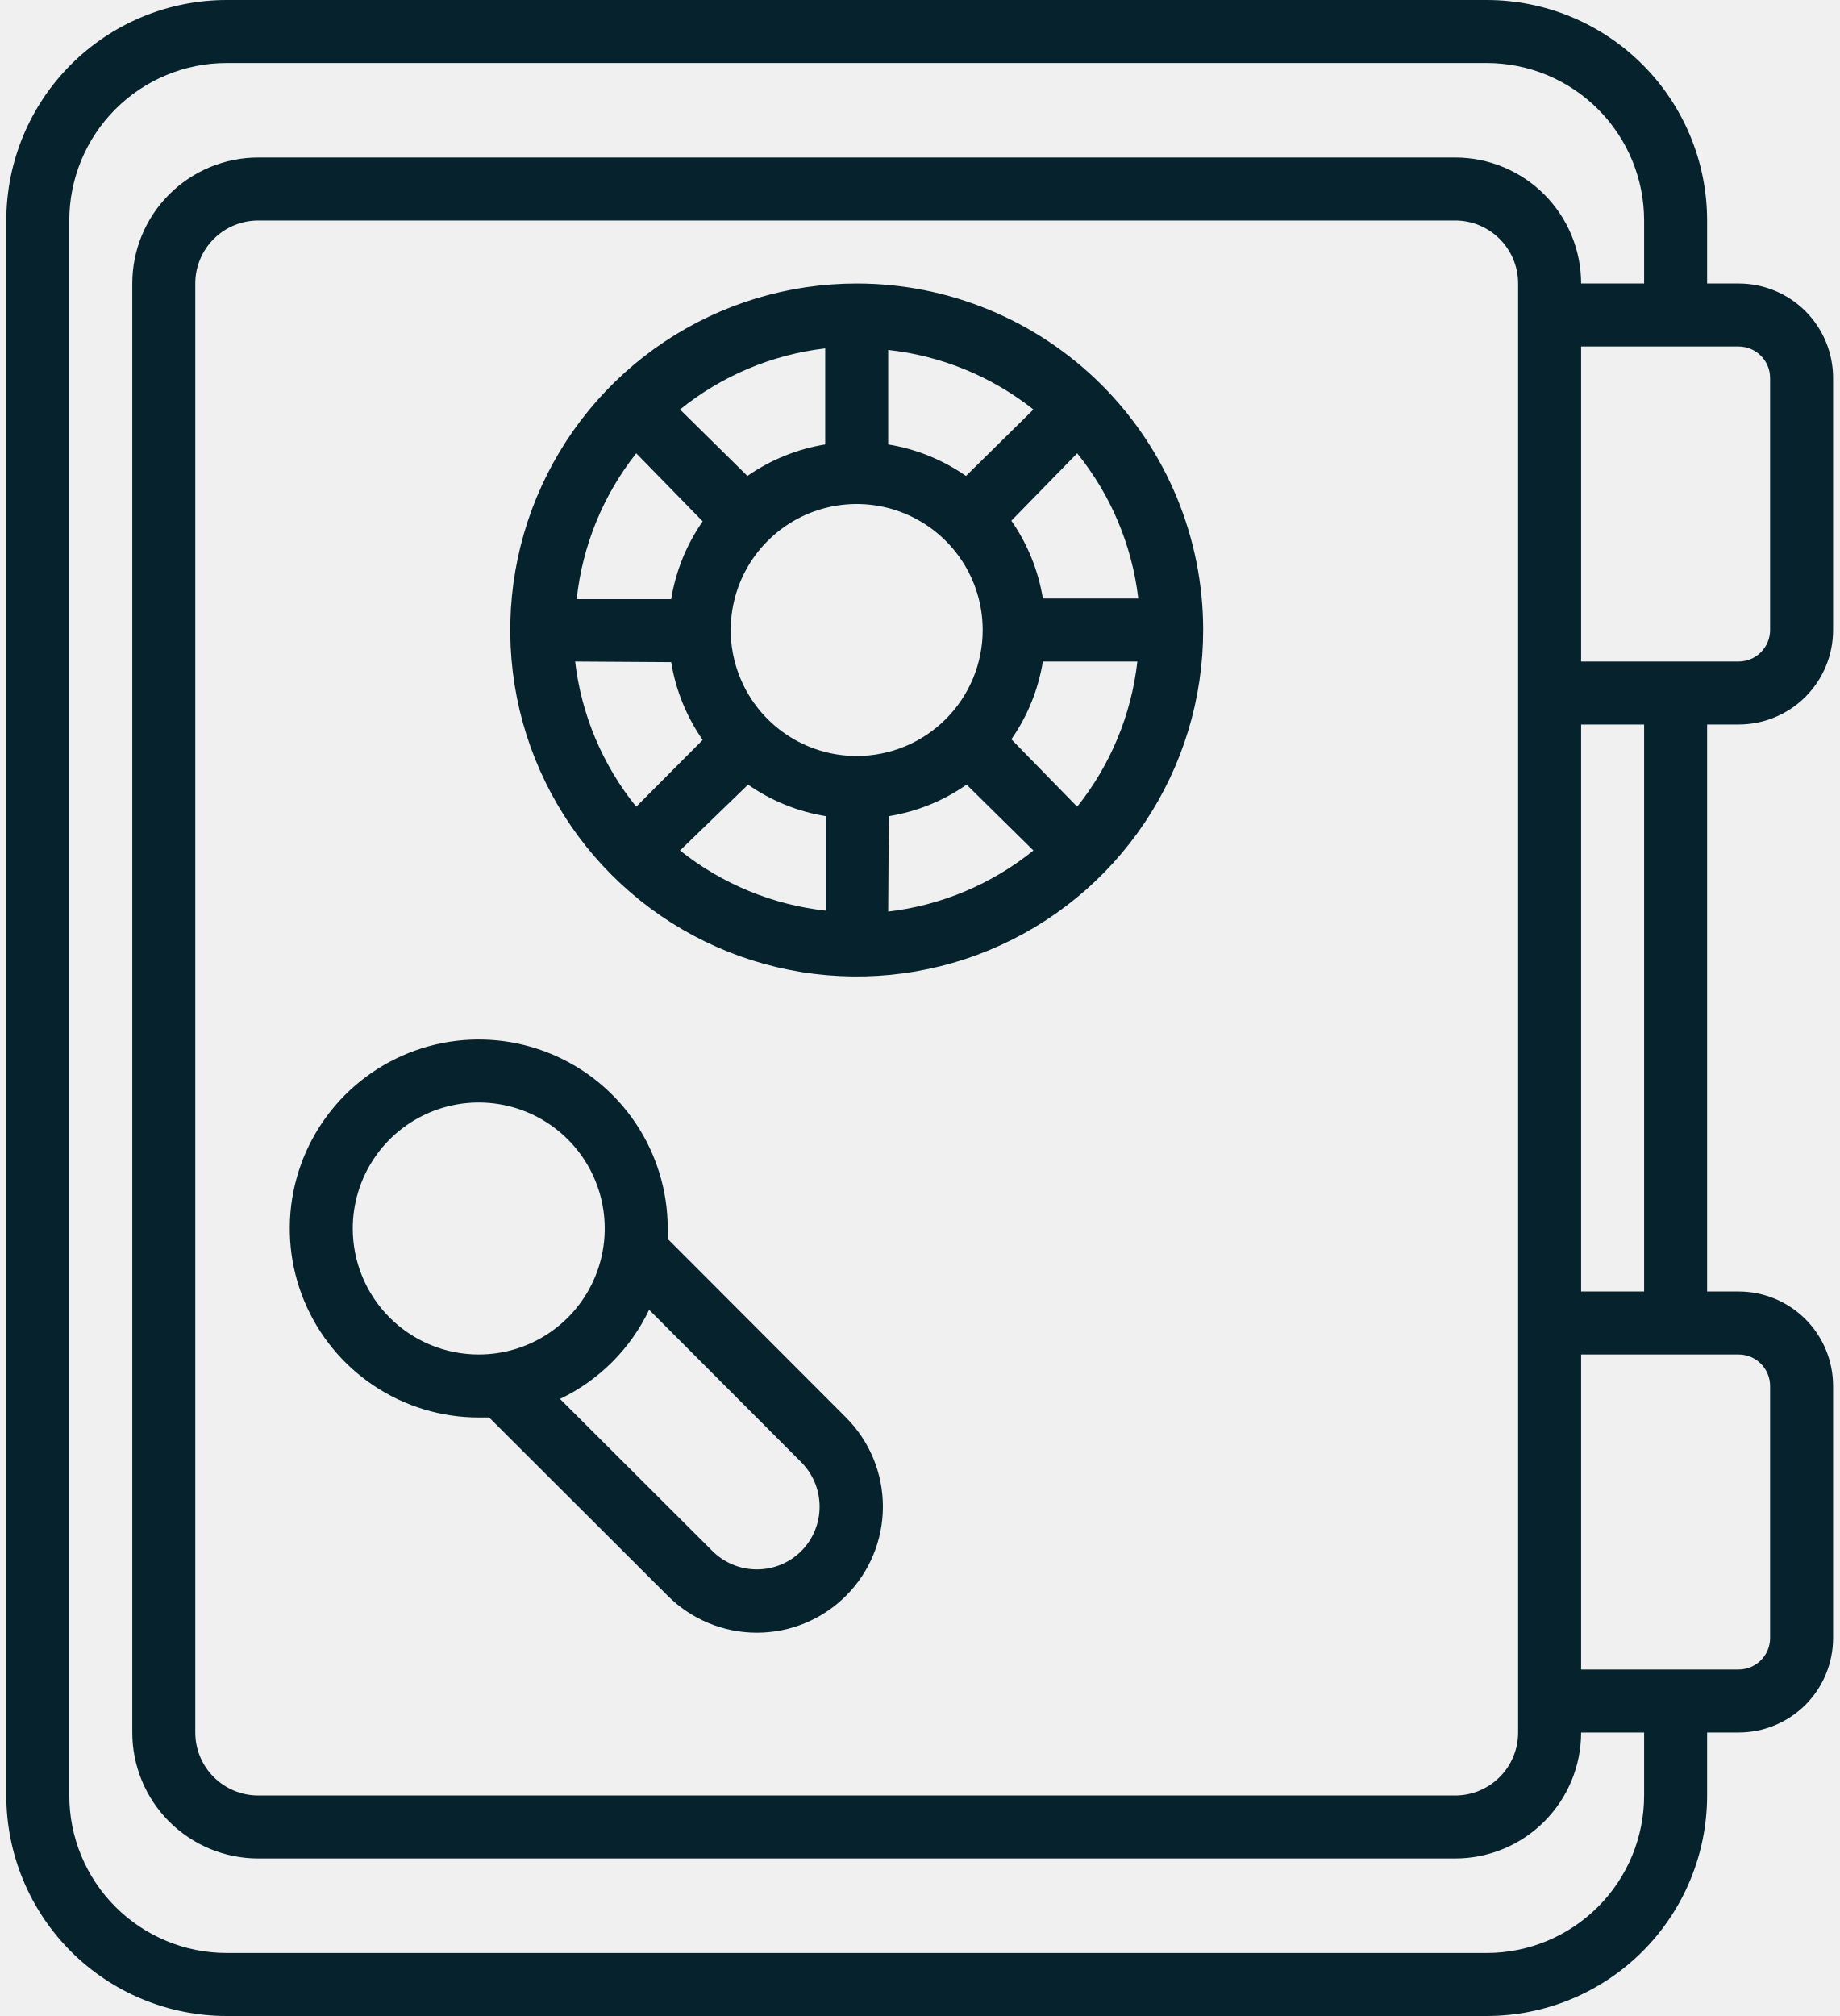
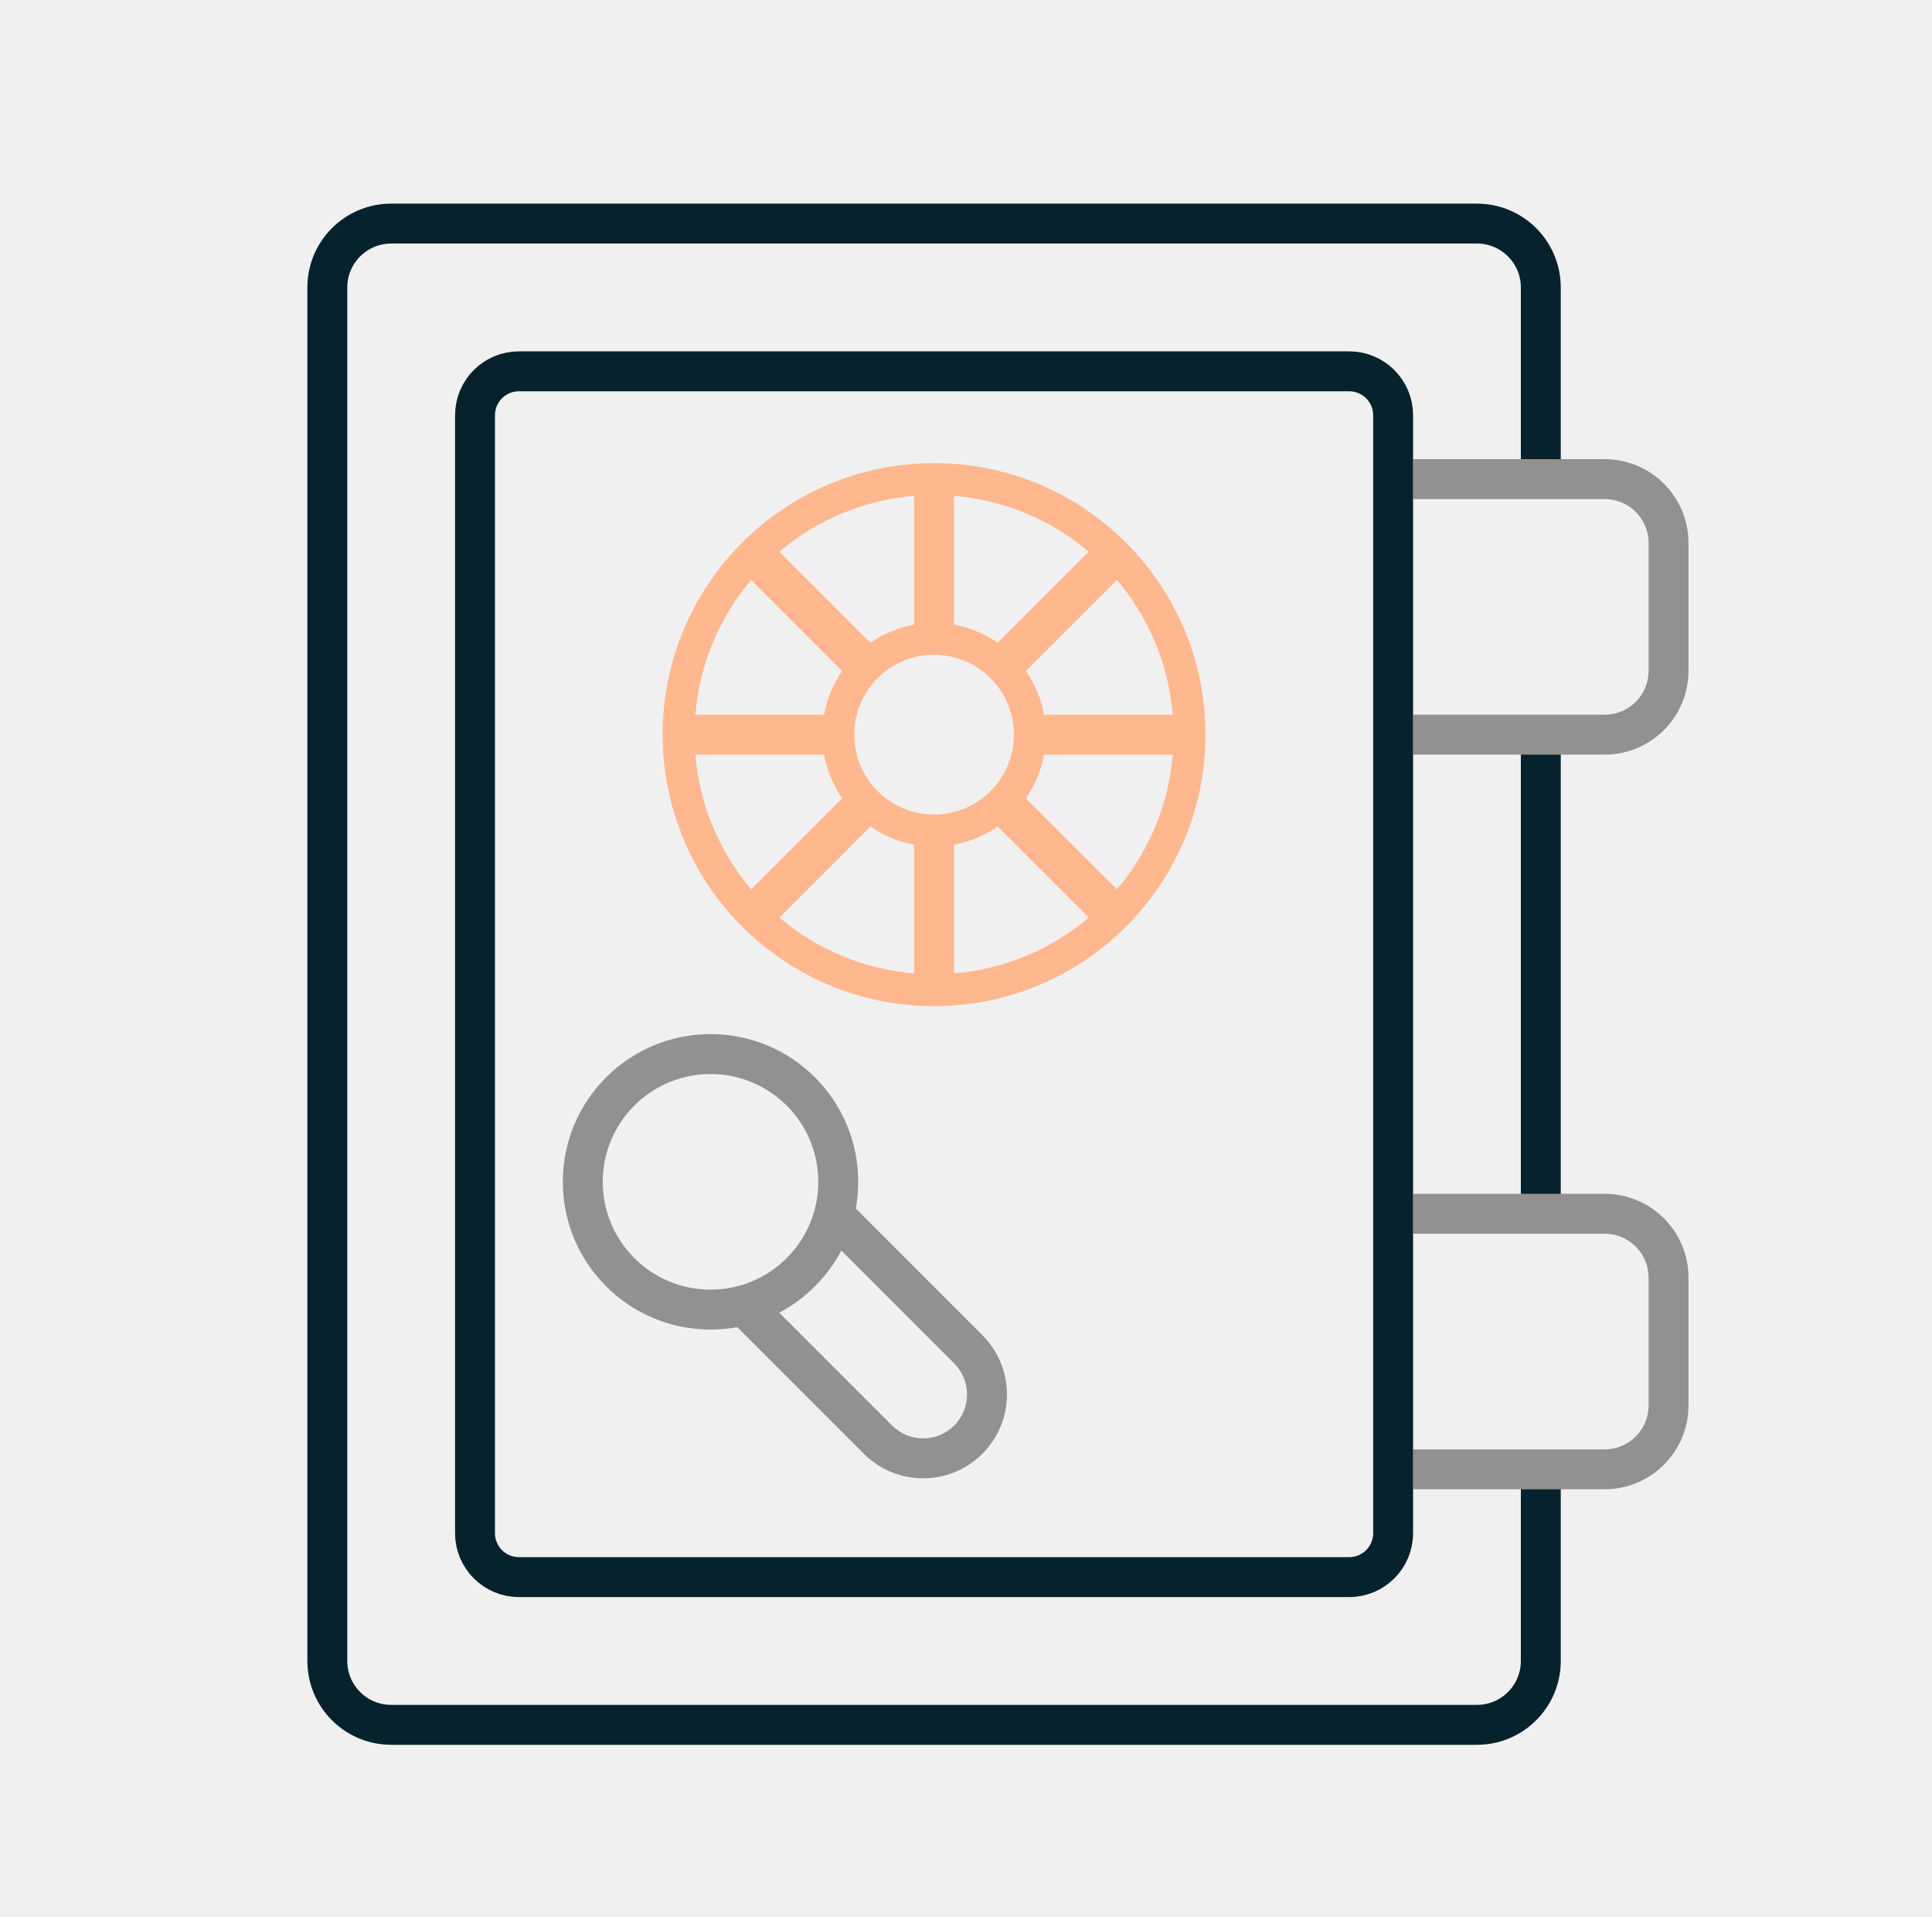
- <svg xmlns="http://www.w3.org/2000/svg" width="73" height="80" viewBox="0 0 73 80" fill="none">
-   <g clip-path="url(#clip0)">
-     <path fill-rule="evenodd" clip-rule="evenodd" d="M71.652 27.652C70.948 28.355 69.995 28.75 69 28.75H67.75V51.25H69C69.995 51.25 70.948 51.645 71.652 52.348C72.355 53.052 72.75 54.005 72.75 55V65C72.75 65.995 72.355 66.948 71.652 67.652C70.948 68.355 69.995 68.75 69 68.75H67.75V71.25C67.75 73.571 66.828 75.796 65.187 77.437C63.546 79.078 61.321 80 59 80H9C6.679 80 4.454 79.078 2.813 77.437C1.172 75.796 0.25 73.571 0.25 71.25V8.75C0.25 6.429 1.172 4.204 2.813 2.563C4.454 0.922 6.679 0 9 0H59C61.321 0 63.546 0.922 65.187 2.563C66.828 4.204 67.75 6.429 67.75 8.75V11.25H69C69.995 11.25 70.948 11.645 71.652 12.348C72.355 13.052 72.75 14.005 72.75 15V25C72.75 25.995 72.355 26.948 71.652 27.652ZM70.25 25V15C70.25 14.668 70.118 14.351 69.884 14.116C69.65 13.882 69.332 13.75 69 13.75H62.75V26.25H69C69.332 26.25 69.65 26.118 69.884 25.884C70.118 25.649 70.25 25.331 70.25 25ZM59.518 70.518C59.987 70.049 60.25 69.413 60.25 68.75V11.25C60.25 10.587 59.987 9.951 59.518 9.482C59.049 9.013 58.413 8.75 57.75 8.75H10.25C9.587 8.75 8.951 9.013 8.482 9.482C8.013 9.951 7.75 10.587 7.75 11.25V68.75C7.75 69.413 8.013 70.049 8.482 70.518C8.951 70.987 9.587 71.25 10.25 71.25H57.75C58.413 71.25 59.049 70.987 59.518 70.518ZM63.419 75.669C64.591 74.497 65.25 72.908 65.25 71.25V68.75H62.75C62.75 70.076 62.223 71.348 61.285 72.285C60.348 73.223 59.076 73.75 57.75 73.75H10.25C8.924 73.75 7.652 73.223 6.714 72.285C5.777 71.348 5.25 70.076 5.25 68.75V11.25C5.25 9.924 5.777 8.652 6.714 7.714C7.652 6.777 8.924 6.25 10.25 6.25H57.75C59.076 6.25 60.348 6.777 61.285 7.714C62.223 8.652 62.75 9.924 62.75 11.25H65.25V8.75C65.25 7.092 64.591 5.503 63.419 4.331C62.247 3.158 60.658 2.5 59 2.5H9C7.342 2.5 5.753 3.158 4.581 4.331C3.408 5.503 2.75 7.092 2.75 8.75V71.25C2.75 72.908 3.408 74.497 4.581 75.669C5.753 76.841 7.342 77.5 9 77.5H59C60.658 77.5 62.247 76.841 63.419 75.669ZM70.25 65V55C70.25 54.669 70.118 54.35 69.884 54.116C69.65 53.882 69.332 53.75 69 53.75H62.75V66.25H69C69.332 66.25 69.65 66.118 69.884 65.884C70.118 65.65 70.25 65.332 70.25 65ZM62.75 51.25H65.25V28.75H62.75V51.25ZM34 11.25C31.28 11.25 28.622 12.056 26.361 13.567C24.1 15.078 22.337 17.226 21.297 19.738C20.256 22.251 19.984 25.015 20.514 27.683C21.045 30.35 22.354 32.8 24.277 34.723C26.2 36.646 28.65 37.955 31.317 38.486C33.985 39.016 36.749 38.744 39.262 37.703C41.774 36.663 43.922 34.9 45.433 32.639C46.944 30.378 47.75 27.72 47.75 25C47.75 21.353 46.301 17.856 43.723 15.277C41.144 12.699 37.647 11.25 34 11.25ZM34 30C33.011 30 32.044 29.707 31.222 29.157C30.4 28.608 29.759 27.827 29.381 26.913C29.002 26 28.903 24.994 29.096 24.024C29.289 23.055 29.765 22.164 30.465 21.465C31.164 20.765 32.055 20.289 33.025 20.096C33.995 19.903 35 20.002 35.913 20.381C36.827 20.759 37.608 21.4 38.157 22.222C38.707 23.044 39 24.011 39 25C39 26.326 38.473 27.598 37.535 28.535C36.598 29.473 35.326 30 34 30ZM38.337 18.887C37.415 18.245 36.36 17.817 35.25 17.637V13.887C37.355 14.117 39.352 14.936 41.013 16.25L38.337 18.887ZM32.75 17.637C31.64 17.817 30.585 18.245 29.663 18.887L26.988 16.25C28.641 14.914 30.639 14.073 32.75 13.825V17.637ZM27.887 20.688C27.245 21.61 26.817 22.665 26.637 23.775H22.887C23.113 21.661 23.932 19.655 25.25 17.988L27.887 20.688ZM26.637 26.275C26.817 27.385 27.245 28.44 27.887 29.363L25.25 32.013C23.913 30.359 23.073 28.361 22.825 26.25L26.637 26.275ZM29.688 31.137C30.61 31.78 31.665 32.208 32.775 32.388V36.138C30.659 35.905 28.652 35.077 26.988 33.75L29.688 31.137ZM35.275 32.388C36.385 32.208 37.44 31.78 38.362 31.137L41.013 33.75C39.359 35.087 37.361 35.927 35.25 36.175L35.275 32.388ZM40.138 29.337C40.78 28.415 41.208 27.36 41.388 26.25H45.138C44.901 28.358 44.073 30.355 42.75 32.013L40.138 29.337ZM41.388 23.75C41.208 22.64 40.78 21.585 40.138 20.663L42.75 17.988C44.087 19.641 44.927 21.639 45.175 23.75H41.388ZM26.5 49.163V48.75C26.5 47.267 26.06 45.817 25.236 44.583C24.412 43.35 23.241 42.389 21.87 41.821C20.5 41.253 18.992 41.105 17.537 41.394C16.082 41.684 14.746 42.398 13.697 43.447C12.648 44.496 11.934 45.832 11.644 47.287C11.355 48.742 11.503 50.25 12.071 51.62C12.639 52.991 13.6 54.162 14.833 54.986C16.067 55.81 17.517 56.25 19 56.25H19.413L26.5 63.325C27.438 64.263 28.711 64.79 30.038 64.79C31.364 64.79 32.637 64.263 33.575 63.325C34.513 62.387 35.04 61.114 35.04 59.788C35.04 58.461 34.513 57.188 33.575 56.25L26.5 49.163ZM14 48.75C14 47.761 14.293 46.794 14.843 45.972C15.392 45.15 16.173 44.509 17.087 44.131C18 43.752 19.006 43.653 19.976 43.846C20.945 44.039 21.836 44.515 22.535 45.215C23.235 45.914 23.711 46.805 23.904 47.775C24.097 48.745 23.998 49.75 23.619 50.663C23.241 51.577 22.6 52.358 21.778 52.907C20.956 53.457 19.989 53.75 19 53.75C17.674 53.75 16.402 53.223 15.464 52.285C14.527 51.348 14 50.076 14 48.75ZM31.8 61.55C31.332 62.016 30.698 62.277 30.038 62.277C29.377 62.277 28.743 62.016 28.275 61.55L22.225 55.513C23.774 54.773 25.023 53.524 25.762 51.975L31.8 58.025C32.266 58.493 32.527 59.127 32.527 59.788C32.527 60.448 32.266 61.082 31.8 61.55Z" fill="#06232D" />
-   </g>
-   <defs>
-     <clipPath id="clip0">
-       <rect width="72.5" height="80" fill="white" transform="translate(0.25)" />
-     </clipPath>
-   </defs>
+ <svg xmlns="http://www.w3.org/2000/svg" width="121" height="120" viewBox="0 0 121 120" fill="none">
+   <path d="M96.5 30V18C96.5 15.791 94.709 14 92.5 14H24.5C22.291 14 20.5 15.791 20.5 18V104C20.5 106.209 22.291 108 24.5 108H92.5C94.709 108 96.5 106.209 96.5 104C96.5 99.773 96.5 95.8 96.5 92M96.5 46C96.5 56.783 96.5 66.173 96.5 76" stroke="#06232D" stroke-width="2.5" />
+   <path d="M88.5 30H100.5C102.709 30 104.5 31.791 104.5 34V42C104.5 44.209 102.709 46 100.5 46H88.5" stroke="#92918F" stroke-width="2.5" />
+   <path d="M88.5 76H100.5C102.709 76 104.5 77.791 104.5 80V88C104.5 90.209 102.709 92 100.5 92H88.5" stroke="#92918F" stroke-width="2.5" />
+   <rect x="29.75" y="23.25" width="57.5" height="75.5" rx="2.75" stroke="#06232D" stroke-width="2.5" />
+   <path fill-rule="evenodd" clip-rule="evenodd" d="M48.814 34.546C51.13 32.586 54.047 31.316 57.25 31.051V39.111C56.247 39.292 55.319 39.686 54.514 40.245L48.814 34.546ZM52.746 42.013L47.046 36.314C45.086 38.629 43.816 41.547 43.551 44.75H51.611C51.792 43.747 52.187 42.819 52.746 42.013ZM51.611 47.25H43.551C43.816 50.453 45.086 53.371 47.046 55.686L52.745 49.987C52.186 49.181 51.792 48.253 51.611 47.25ZM54.513 51.755L48.814 57.454C51.129 59.414 54.047 60.684 57.25 60.949V52.889C56.247 52.708 55.319 52.314 54.513 51.755ZM59.75 52.889V60.949C62.953 60.684 65.871 59.414 68.186 57.454L62.487 51.755C61.681 52.314 60.753 52.708 59.75 52.889ZM64.254 49.987L69.954 55.686C71.914 53.371 73.184 50.453 73.449 47.25H65.389C65.208 48.253 64.814 49.181 64.254 49.987ZM65.389 44.75H73.449C73.184 41.547 71.914 38.629 69.954 36.314L64.254 42.013C64.814 42.819 65.208 43.747 65.389 44.75ZM62.487 40.245L68.186 34.546C65.871 32.586 62.953 31.316 59.75 31.051V39.111C60.753 39.292 61.681 39.686 62.487 40.245ZM69.205 35.492L69.008 35.295C69.074 35.36 69.14 35.426 69.205 35.492ZM47.951 56.664L47.836 56.549C47.874 56.587 47.913 56.626 47.951 56.664ZM47.96 35.327L47.827 35.46C47.871 35.416 47.916 35.371 47.96 35.327ZM41.5 46C41.5 36.611 49.111 29 58.5 29C67.889 29 75.5 36.611 75.5 46C75.5 55.389 67.889 63 58.5 63C49.111 63 41.5 55.389 41.5 46ZM53.5 46C53.5 43.239 55.739 41 58.5 41C61.261 41 63.5 43.239 63.5 46C63.5 48.761 61.261 51 58.5 51C55.739 51 53.5 48.761 53.5 46Z" fill="#FFB78E" />
+   <path fill-rule="evenodd" clip-rule="evenodd" d="M37.75 74C37.75 70.272 40.772 67.25 44.5 67.25C48.228 67.25 51.25 70.272 51.25 74C51.25 77.728 48.228 80.75 44.5 80.75C40.772 80.75 37.75 77.728 37.75 74ZM44.5 64.75C39.391 64.75 35.25 68.891 35.25 74C35.25 79.109 39.391 83.25 44.5 83.25C45.072 83.25 45.632 83.198 46.175 83.099L54.102 91.026C56.152 93.076 59.476 93.076 61.526 91.026C63.577 88.976 63.577 85.652 61.526 83.601L53.599 75.674C53.698 75.131 53.75 74.572 53.75 74C53.75 68.891 49.609 64.75 44.5 64.75ZM52.691 78.302C51.819 79.959 50.459 81.319 48.802 82.191L55.87 89.258C56.944 90.332 58.685 90.332 59.759 89.258C60.833 88.184 60.833 86.443 59.759 85.369L52.691 78.302Z" fill="#92918F" />
</svg>
